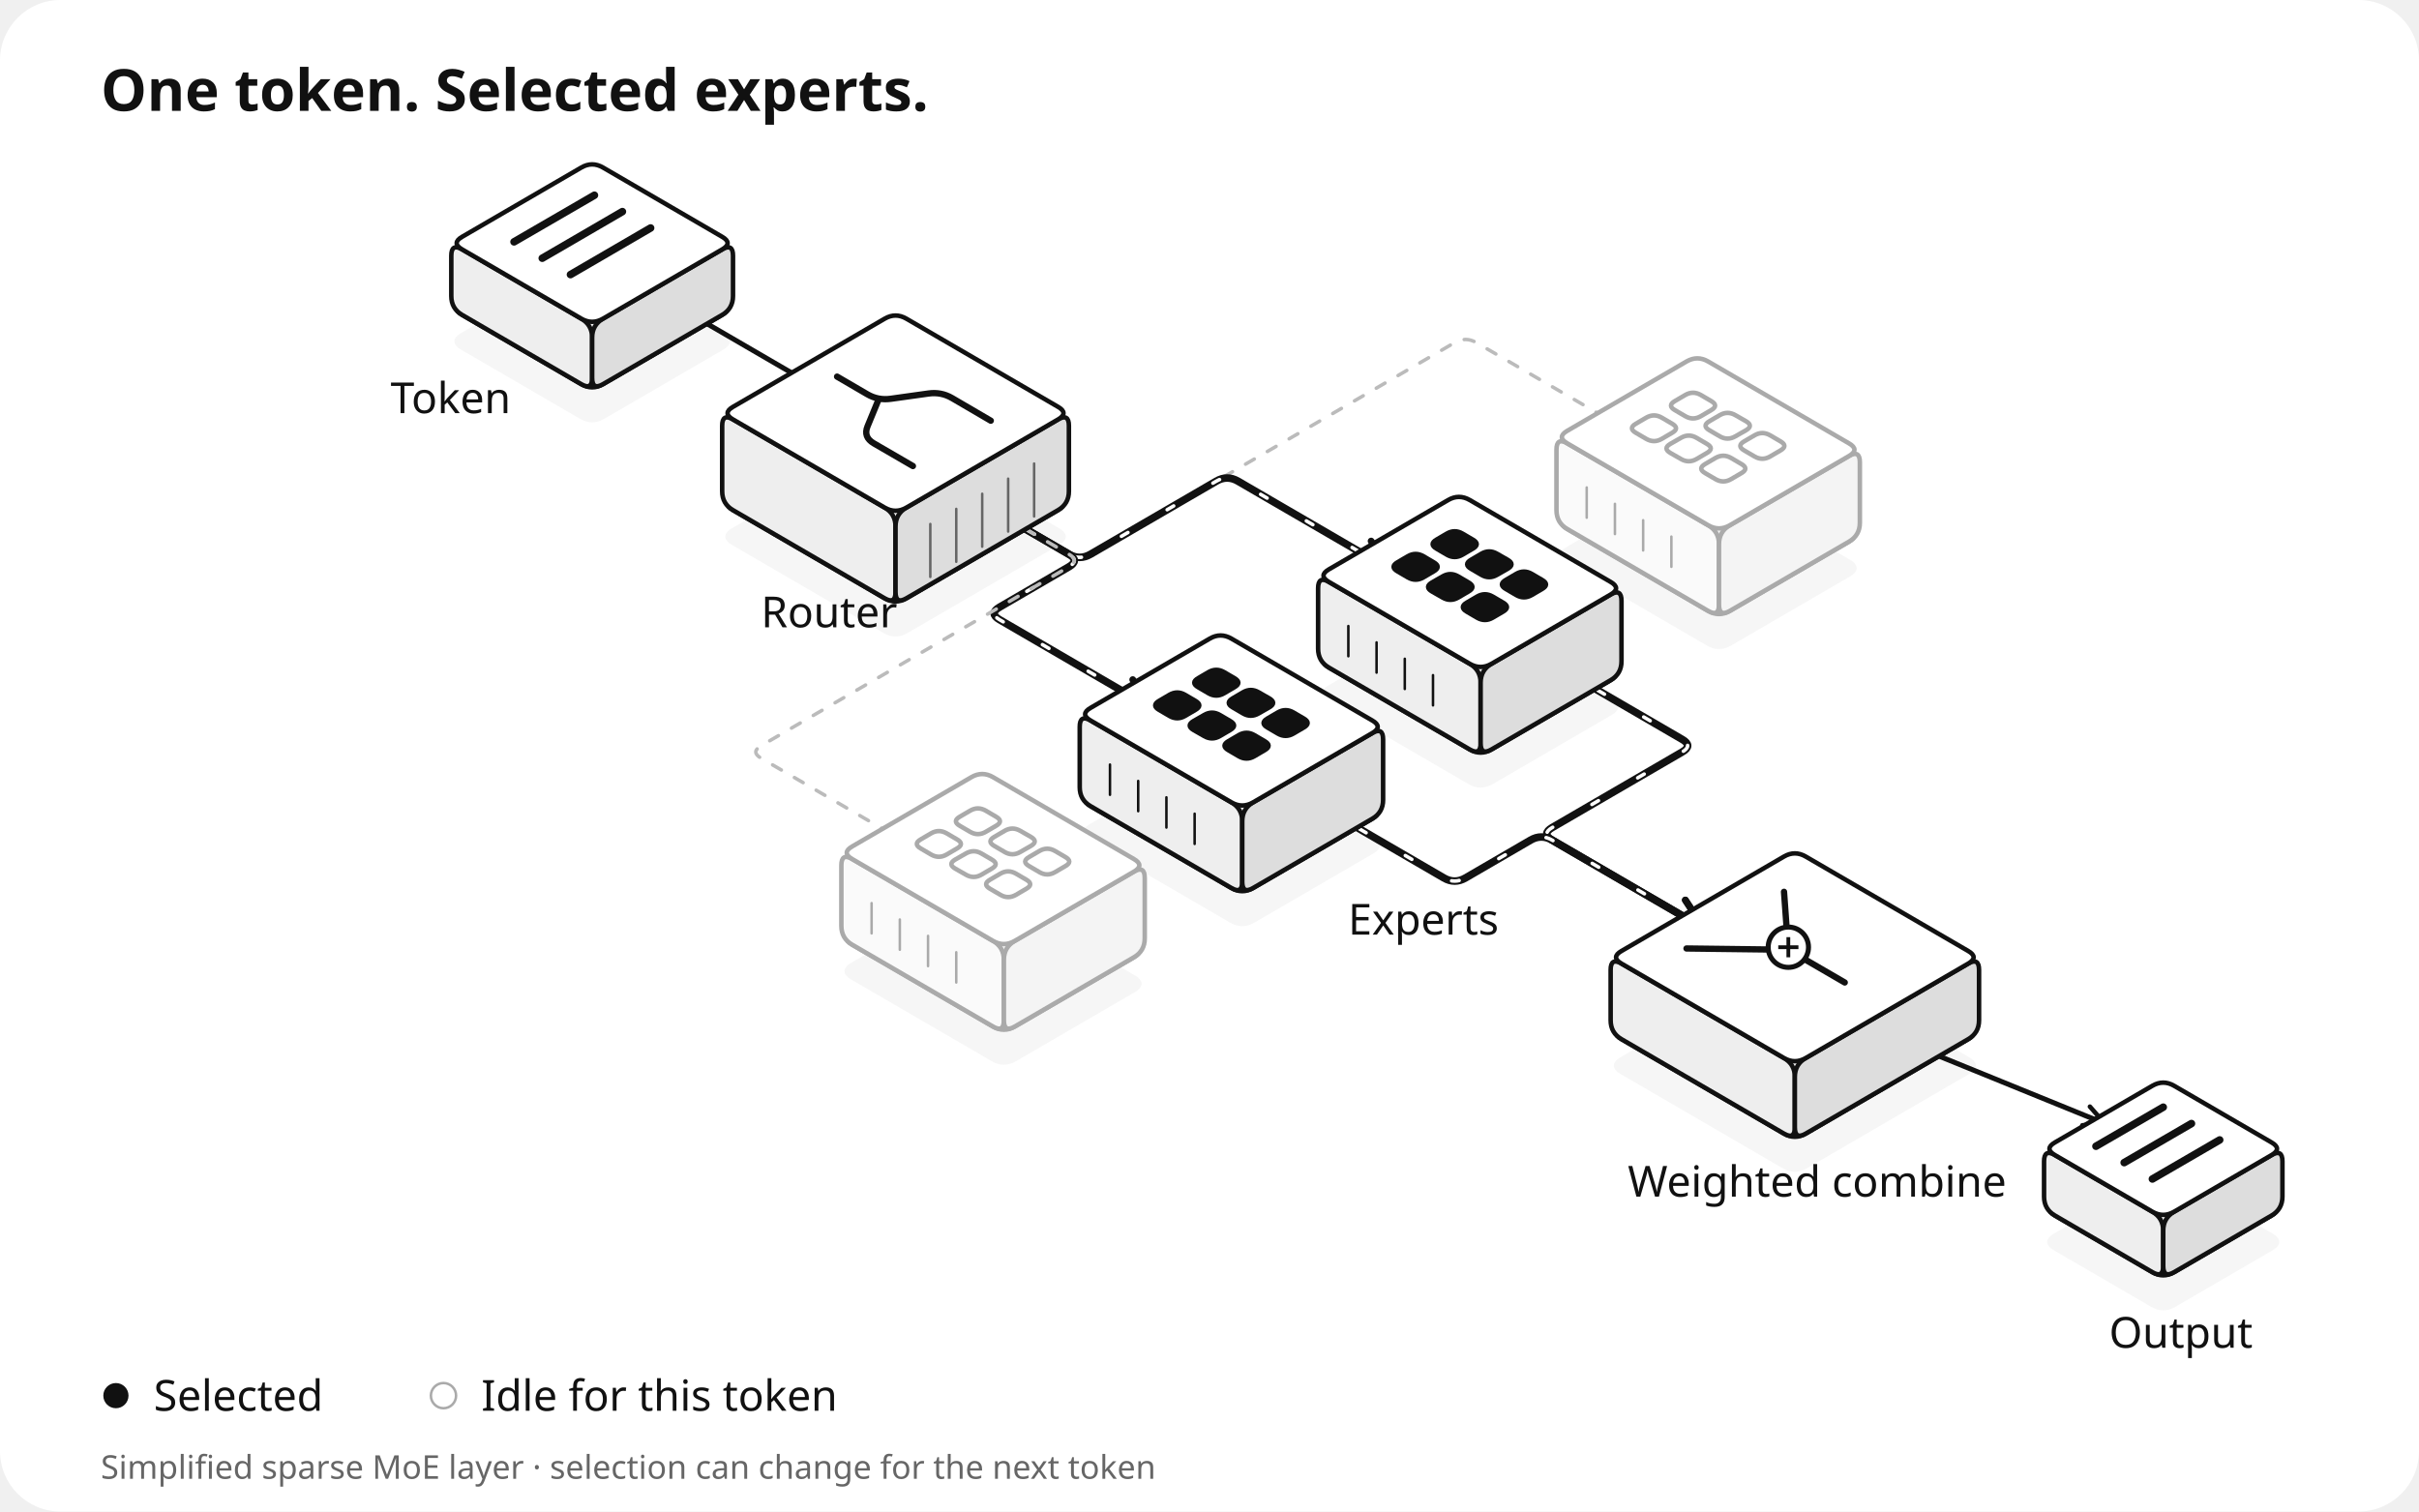
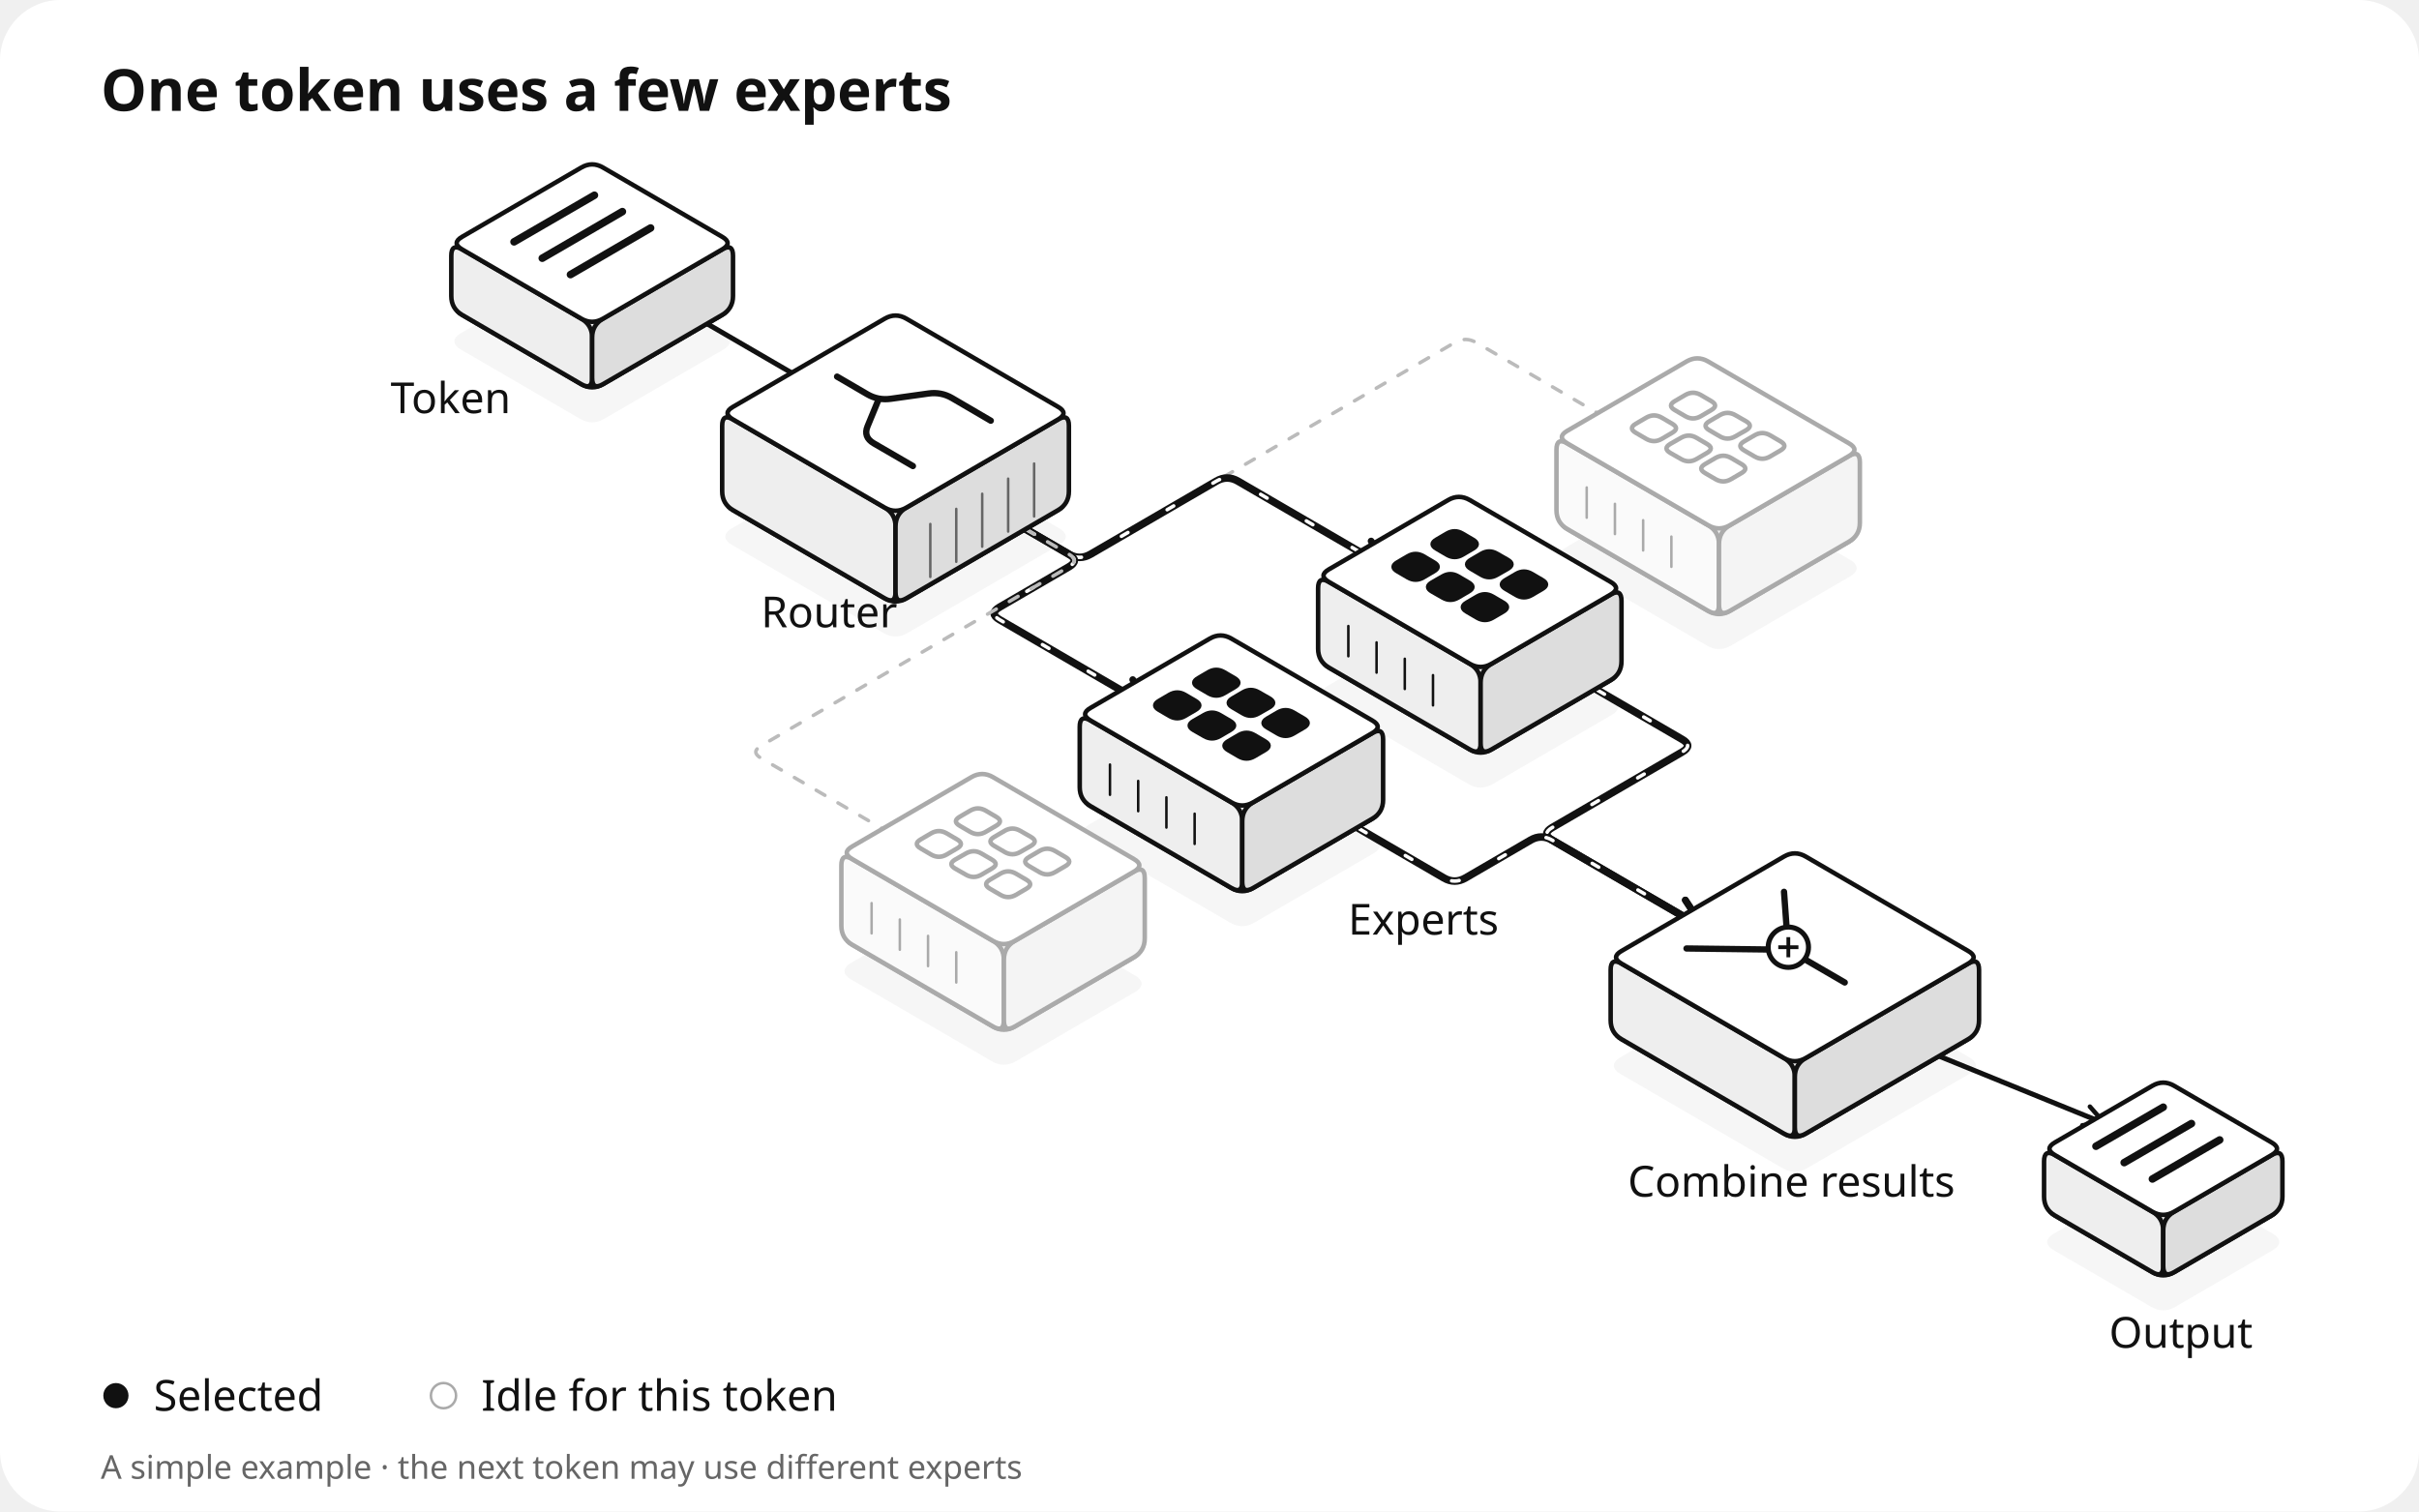
<svg xmlns="http://www.w3.org/2000/svg" viewBox="0 0 960 600" role="img" aria-labelledby="title desc">
  <defs>
    <marker id="arrow" viewBox="0 0 10 10" refX="9" refY="5" markerWidth="5" markerHeight="5" orient="auto">
      <path d="M1 1 9 5 1 9" fill="none" stroke="#111" stroke-width="1.8" stroke-linecap="round" stroke-linejoin="round" />
    </marker>
    <style>text{font:500 17px system-ui,sans-serif;fill:#111}.heading{font-weight:650;font-size:23px}.flow{stroke-dasharray:3 18;animation:travel 2s linear infinite}@keyframes travel{to{stroke-dashoffset:-42}}@media(prefers-reduced-motion:reduce){.flow{animation:none}}</style>
  </defs>
  <rect width="960" height="600" rx="24" fill="#fff" />
-   <text x="40" y="44" class="heading">One token. Selected experts.</text>
+   <text x="40" y="44" class="heading">One token uses a few experts</text>
  <path d="M230.7,105.5 Q235.0,103.0 239.3,105.5 L286.6,133.0 Q290.9,135.5 286.6,138.0 L239.3,165.5 Q235.0,168.0 230.7,165.5 L183.4,138.0 Q179.1,135.5 183.4,133.0 Z" fill="#f6f6f6" stroke="#f6f6f6" stroke-width="1.8" />
  <path d="M351.1,175.5 Q355.4,173.0 359.7,175.5 L419.9,210.5 Q424.2,213.0 419.9,215.5 L359.7,250.5 Q355.4,253.0 351.1,250.5 L290.9,215.5 Q286.6,213.0 290.9,210.5 Z" fill="#f6f6f6" stroke="#f6f6f6" stroke-width="1.8" />
  <path d="M669.3,190.5 Q673.6,188.0 677.9,190.5 L733.8,223.0 Q738.1,225.5 733.8,228.0 L686.5,255.5 Q682.2,258.0 677.9,255.5 L622.0,223.0 Q617.7,220.5 622.0,218.0 Z" fill="#f6f6f6" stroke="#f6f6f6" stroke-width="1.8" />
  <path d="M574.7,245.5 Q579.0,243.0 583.3,245.5 L639.2,278.0 Q643.5,280.5 639.2,283.0 L591.9,310.5 Q587.6,313.0 583.3,310.5 L527.4,278.0 Q523.1,275.5 527.4,273.0 Z" fill="#f6f6f6" stroke="#f6f6f6" stroke-width="1.8" />
  <path d="M480.1,300.5 Q484.4,298.0 488.7,300.5 L544.6,333.0 Q548.9,335.5 544.6,338.0 L497.3,365.5 Q493.0,368.0 488.7,365.5 L432.8,333.0 Q428.5,330.5 432.8,328.0 Z" fill="#f6f6f6" stroke="#f6f6f6" stroke-width="1.8" />
  <path d="M385.5,355.5 Q389.8,353.0 394.1,355.5 L450.0,388.0 Q454.3,390.5 450.0,393.0 L402.7,420.5 Q398.4,423.0 394.1,420.5 L338.2,388.0 Q333.9,385.5 338.2,383.0 Z" fill="#f6f6f6" stroke="#f6f6f6" stroke-width="1.8" />
  <path d="M708.0,383.0 Q712.3,380.5 716.6,383.0 L781.1,420.5 Q785.4,423.0 781.1,425.5 L716.6,463.0 Q712.3,465.5 708.0,463.0 L643.5,425.5 Q639.2,423.0 643.5,420.5 Z" fill="#f6f6f6" stroke="#f6f6f6" stroke-width="1.8" />
  <path d="M854.2,468.0 Q858.5,465.5 862.8,468.0 L901.5,490.5 Q905.8,493.0 901.5,495.5 L862.8,518.0 Q858.5,520.5 854.2,518.0 L815.5,495.5 Q811.2,493.0 815.5,490.5 Z" fill="#f6f6f6" stroke="#f6f6f6" stroke-width="1.8" />
  <path d="M263.4,118.5 L327.9,156.0" fill="none" stroke="#111" stroke-width="2" stroke-linejoin="round" stroke-linecap="round" marker-end="url(#arrow)" />
  <path d="M389.8,200.0 L424.2,220.0 Q428.5,222.5 432.8,220.0 L577.3,136.0 Q581.6,133.5 585.9,136.0 L646.1,171.0" fill="none" stroke="#bbb" stroke-width="1.4" stroke-linejoin="round" stroke-linecap="round" stroke-dasharray="4 6" />
  <path d="M389.8,200.0 L424.2,220.0 Q428.5,222.5 432.8,220.0 L482.7,191.0 Q487.0,188.5 491.3,191.0 L551.5,226.0" fill="none" stroke="#111" stroke-width="3" stroke-linejoin="round" stroke-linecap="round" marker-end="url(#arrow)" />
  <path d="M389.8,200.0 L424.2,220.0 Q428.5,222.5 432.8,220.0 L482.7,191.0 Q487.0,188.5 491.3,191.0 L551.5,226.0" fill="none" stroke="#fff" stroke-width="1.4" stroke-linejoin="round" stroke-linecap="round" class="flow" />
  <path d="M616.0,263.5 L667.6,293.5 Q671.9,296.0 667.6,298.5 L616.0,328.5 Q611.7,331.0 616.0,333.5 L676.2,368.5" fill="none" stroke="#111" stroke-width="3" stroke-linejoin="round" stroke-linecap="round" marker-end="url(#arrow)" />
  <path d="M616.0,263.5 L667.6,293.5 Q671.9,296.0 667.6,298.5 L616.0,328.5 Q611.7,331.0 616.0,333.5 L676.2,368.5" fill="none" stroke="#fff" stroke-width="1.4" stroke-linejoin="round" stroke-linecap="round" class="flow" />
  <path d="M389.8,200.0 L424.2,220.0 Q428.5,222.5 424.2,225.0 L396.7,241.0 Q392.4,243.5 396.7,246.0 L456.9,281.0" fill="none" stroke="#111" stroke-width="3" stroke-linejoin="round" stroke-linecap="round" marker-end="url(#arrow)" />
  <path d="M389.8,200.0 L424.2,220.0 Q428.5,222.5 424.2,225.0 L396.7,241.0 Q392.4,243.5 396.7,246.0 L456.9,281.0" fill="none" stroke="#fff" stroke-width="1.4" stroke-linejoin="round" stroke-linecap="round" class="flow" />
  <path d="M521.4,318.5 L573.0,348.5 Q577.3,351.0 581.6,348.5 L607.4,333.5 Q611.7,331.0 616.0,333.5 L676.2,368.5" fill="none" stroke="#111" stroke-width="3" stroke-linejoin="round" stroke-linecap="round" marker-end="url(#arrow)" />
  <path d="M521.4,318.5 L573.0,348.5 Q577.3,351.0 581.6,348.5 L607.4,333.5 Q611.7,331.0 616.0,333.5 L676.2,368.5" fill="none" stroke="#fff" stroke-width="1.4" stroke-linejoin="round" stroke-linecap="round" class="flow" />
  <path d="M389.8,200.0 L424.2,220.0 Q428.5,222.5 424.2,225.0 L302.1,296.0 Q297.8,298.5 302.1,301.0 L362.3,336.0" fill="none" stroke="#bbb" stroke-width="1.4" stroke-linejoin="round" stroke-linecap="round" stroke-dasharray="4 6" />
  <path d="M749.3,411.0 L835.3,446.0" fill="none" stroke="#111" stroke-width="2" stroke-linejoin="round" stroke-linecap="round" marker-end="url(#arrow)" />
  <path d="M230.7,92.5 Q235.0,90.0 239.3,92.5 L286.6,120.0 Q290.9,122.5 286.6,125.0 L239.3,152.5 Q235.0,155.0 230.7,152.5 L183.4,125.0 Q179.1,122.5 183.4,120.0 Z" fill="#f5f5f5" stroke="#111" stroke-width="1.8" />
  <path d="M179.1,117.5 Q179.1,122.5 183.4,125.0 L230.7,152.5 Q235.0,155.0 235.0,150.0 L235.0,134.0 Q235.0,129.0 230.7,126.5 L183.4,99.0 Q179.1,96.5 179.1,101.5 Z" fill="#eee" stroke="#111" stroke-width="1.8" />
  <path d="M290.9,117.5 Q290.9,122.5 286.6,125.0 L239.3,152.5 Q235.0,155.0 235.0,150.0 L235.0,134.0 Q235.0,129.0 239.3,126.5 L286.6,99.0 Q290.9,96.5 290.9,101.5 Z" fill="#ddd" stroke="#111" stroke-width="1.8" />
  <path d="M230.7,66.5 Q235.0,64.0 239.3,66.5 L286.6,94.0 Q290.9,96.5 286.6,99.0 L239.3,126.5 Q235.0,129.0 230.7,126.5 L183.4,99.0 Q179.1,96.5 183.4,94.0 Z" fill="#fff" stroke="#111" stroke-width="1.8" />
  <path d="M235.9,77.5 L204.0,96.0" fill="none" stroke="#111" stroke-width="3" stroke-linejoin="round" stroke-linecap="round" />
  <path d="M247.0,84.0 L215.2,102.5" fill="none" stroke="#111" stroke-width="3" stroke-linejoin="round" stroke-linecap="round" />
  <path d="M258.2,90.5 L226.4,109.0" fill="none" stroke="#111" stroke-width="3" stroke-linejoin="round" stroke-linecap="round" />
  <path d="M351.1,162.5 Q355.4,160.0 359.7,162.5 L419.9,197.5 Q424.2,200.0 419.9,202.5 L359.7,237.5 Q355.4,240.0 351.1,237.5 L290.9,202.5 Q286.6,200.0 290.9,197.5 Z" fill="#f5f5f5" stroke="#111" stroke-width="1.8" />
  <path d="M286.6,195.0 Q286.6,200.0 290.9,202.5 L351.1,237.5 Q355.4,240.0 355.4,235.0 L355.4,209.0 Q355.4,204.0 351.1,201.5 L290.9,166.5 Q286.6,164.0 286.6,169.0 Z" fill="#eee" stroke="#111" stroke-width="1.8" />
  <path d="M424.2,195.0 Q424.2,200.0 419.9,202.5 L359.7,237.5 Q355.4,240.0 355.4,235.0 L355.4,209.0 Q355.4,204.0 359.7,201.5 L419.9,166.5 Q424.2,164.0 424.2,169.0 Z" fill="#ddd" stroke="#111" stroke-width="1.8" />
  <path d="M351.1,126.5 Q355.4,124.0 359.7,126.5 L419.9,161.5 Q424.2,164.0 419.9,166.5 L359.7,201.5 Q355.4,204.0 351.1,201.5 L290.9,166.5 Q286.6,164.0 290.9,161.5 Z" fill="#fff" stroke="#111" stroke-width="1.8" />
  <path d="M410.4,205.0 L410.4,184.0" fill="none" stroke="#666" stroke-width="1" stroke-linejoin="round" stroke-linecap="round" />
  <path d="M400.1,211.0 L400.1,190.0" fill="none" stroke="#666" stroke-width="1" stroke-linejoin="round" stroke-linecap="round" />
  <path d="M389.8,217.0 L389.8,196.0" fill="none" stroke="#666" stroke-width="1" stroke-linejoin="round" stroke-linecap="round" />
  <path d="M379.5,223.0 L379.5,202.0" fill="none" stroke="#666" stroke-width="1" stroke-linejoin="round" stroke-linecap="round" />
  <path d="M369.2,229.0 L369.2,208.0" fill="none" stroke="#666" stroke-width="1" stroke-linejoin="round" stroke-linecap="round" />
  <path d="M332.2,149.5 L344.2,156.5 Q348.5,159.0 353.5,158.3 L368.5,156.2 Q373.5,155.5 377.8,158.0 L393.2,167.0" fill="none" stroke="#111" stroke-width="2.5" stroke-linejoin="round" stroke-linecap="round" />
  <path d="M348.5,159.0 L344.3,169.2 Q342.5,173.5 346.8,176.0 L362.3,185.0" fill="none" stroke="#111" stroke-width="2.5" stroke-linejoin="round" stroke-linecap="round" />
  <path d="M669.3,177.5 Q673.6,175.0 677.9,177.5 L733.8,210.0 Q738.1,212.5 733.8,215.0 L686.5,242.5 Q682.2,245.0 677.9,242.5 L622.0,210.0 Q617.7,207.5 622.0,205.0 Z" fill="#f5f5f5" stroke="#aaa" stroke-width="1.8" />
  <path d="M617.7,202.5 Q617.7,207.5 622.0,210.0 L677.9,242.5 Q682.2,245.0 682.2,240.0 L682.2,216.0 Q682.2,211.0 677.9,208.5 L622.0,176.0 Q617.7,173.5 617.7,178.5 Z" fill="#fafafa" stroke="#aaa" stroke-width="1.8" />
  <path d="M738.1,207.5 Q738.1,212.5 733.8,215.0 L686.5,242.5 Q682.2,245.0 682.2,240.0 L682.2,216.0 Q682.2,211.0 686.5,208.5 L733.8,181.0 Q738.1,178.5 738.1,183.5 Z" fill="#f4f4f4" stroke="#aaa" stroke-width="1.8" />
  <path d="M669.3,143.5 Q673.6,141.0 677.9,143.5 L733.8,176.0 Q738.1,178.5 733.8,181.0 L686.5,208.5 Q682.2,211.0 677.9,208.5 L622.0,176.0 Q617.7,173.5 622.0,171.0 Z" fill="#fff" stroke="#aaa" stroke-width="1.8" />
  <path d="M668.8,156.8 Q671.9,155.0 675.0,156.8 L679.1,159.2 Q682.2,161.0 679.1,162.8 L675.0,165.2 Q671.9,167.0 668.8,165.2 L664.7,162.8 Q661.6,161.0 664.7,159.2 Z" fill="#fff" stroke="#aaa" stroke-width="1.8" />
  <path d="M653.3,165.8 Q656.4,164.0 659.5,165.8 L663.6,168.2 Q666.7,170.0 663.6,171.8 L659.5,174.2 Q656.4,176.0 653.3,174.2 L649.2,171.8 Q646.1,170.0 649.2,168.2 Z" fill="#fff" stroke="#aaa" stroke-width="1.8" />
  <path d="M682.5,164.8 Q685.6,163.0 688.7,164.8 L692.9,167.2 Q696.0,169.0 692.9,170.8 L688.7,173.2 Q685.6,175.0 682.5,173.2 L678.4,170.8 Q675.3,169.0 678.4,167.2 Z" fill="#fff" stroke="#aaa" stroke-width="1.8" />
  <path d="M667.1,173.8 Q670.2,172.0 673.3,173.8 L677.4,176.2 Q680.5,178.0 677.4,179.8 L673.3,182.2 Q670.2,184.0 667.1,182.2 L662.9,179.8 Q659.8,178.0 662.9,176.2 Z" fill="#fff" stroke="#aaa" stroke-width="1.8" />
  <path d="M696.3,172.8 Q699.4,171.0 702.5,172.8 L706.6,175.2 Q709.7,177.0 706.6,178.8 L702.5,181.2 Q699.4,183.0 696.3,181.2 L692.2,178.8 Q689.1,177.0 692.2,175.2 Z" fill="#fff" stroke="#aaa" stroke-width="1.8" />
  <path d="M680.8,181.8 Q683.9,180.0 687.0,181.8 L691.1,184.2 Q694.2,186.0 691.1,187.8 L687.0,190.2 Q683.9,192.0 680.8,190.2 L676.7,187.8 Q673.6,186.0 676.7,184.2 Z" fill="#fff" stroke="#aaa" stroke-width="1.8" />
  <path d="M629.7,205.5 L629.7,193.5" fill="none" stroke="#aaa" stroke-width="1" stroke-linejoin="round" stroke-linecap="round" />
  <path d="M640.9,212.0 L640.9,200.0" fill="none" stroke="#aaa" stroke-width="1" stroke-linejoin="round" stroke-linecap="round" />
  <path d="M652.1,218.5 L652.1,206.5" fill="none" stroke="#aaa" stroke-width="1" stroke-linejoin="round" stroke-linecap="round" />
  <path d="M663.3,225.0 L663.3,213.0" fill="none" stroke="#aaa" stroke-width="1" stroke-linejoin="round" stroke-linecap="round" />
  <path d="M574.7,232.5 Q579.0,230.0 583.3,232.5 L639.2,265.0 Q643.5,267.5 639.2,270.0 L591.9,297.5 Q587.6,300.0 583.3,297.5 L527.4,265.0 Q523.1,262.5 527.4,260.0 Z" fill="#f5f5f5" stroke="#111" stroke-width="1.8" />
  <path d="M523.1,257.5 Q523.1,262.5 527.4,265.0 L583.3,297.5 Q587.6,300.0 587.6,295.0 L587.6,271.0 Q587.6,266.0 583.3,263.5 L527.4,231.0 Q523.1,228.5 523.1,233.5 Z" fill="#eee" stroke="#111" stroke-width="1.8" />
  <path d="M643.5,262.5 Q643.5,267.5 639.2,270.0 L591.9,297.5 Q587.6,300.0 587.6,295.0 L587.6,271.0 Q587.6,266.0 591.9,263.5 L639.2,236.0 Q643.5,233.5 643.5,238.5 Z" fill="#ddd" stroke="#111" stroke-width="1.8" />
  <path d="M574.7,198.5 Q579.0,196.0 583.3,198.5 L639.2,231.0 Q643.5,233.5 639.2,236.0 L591.9,263.5 Q587.6,266.0 583.3,263.5 L527.4,231.0 Q523.1,228.5 527.4,226.0 Z" fill="#fff" stroke="#111" stroke-width="1.8" />
  <path d="M574.2,211.8 Q577.3,210.0 580.4,211.8 L584.5,214.2 Q587.6,216.0 584.5,217.8 L580.4,220.2 Q577.3,222.0 574.2,220.2 L570.1,217.8 Q567.0,216.0 570.1,214.2 Z" fill="#111" stroke="#111" stroke-width="1.8" />
  <path d="M558.7,220.8 Q561.8,219.0 564.9,220.8 L569.0,223.2 Q572.1,225.0 569.0,226.8 L564.9,229.2 Q561.8,231.0 558.7,229.2 L554.6,226.8 Q551.5,225.0 554.6,223.2 Z" fill="#111" stroke="#111" stroke-width="1.8" />
  <path d="M587.9,219.8 Q591.0,218.0 594.1,219.8 L598.3,222.2 Q601.4,224.0 598.3,225.8 L594.1,228.2 Q591.0,230.0 587.9,228.2 L583.8,225.8 Q580.7,224.0 583.8,222.2 Z" fill="#111" stroke="#111" stroke-width="1.8" />
  <path d="M572.5,228.8 Q575.6,227.0 578.7,228.8 L582.8,231.2 Q585.9,233.0 582.8,234.8 L578.7,237.2 Q575.6,239.0 572.5,237.2 L568.3,234.8 Q565.2,233.0 568.3,231.2 Z" fill="#111" stroke="#111" stroke-width="1.8" />
  <path d="M601.7,227.8 Q604.8,226.0 607.9,227.8 L612.0,230.2 Q615.1,232.0 612.0,233.8 L607.9,236.2 Q604.8,238.0 601.7,236.2 L597.6,233.8 Q594.5,232.0 597.6,230.2 Z" fill="#111" stroke="#111" stroke-width="1.8" />
  <path d="M586.2,236.8 Q589.3,235.0 592.4,236.8 L596.5,239.2 Q599.6,241.0 596.5,242.8 L592.4,245.2 Q589.3,247.0 586.2,245.2 L582.1,242.8 Q579.0,241.0 582.1,239.2 Z" fill="#111" stroke="#111" stroke-width="1.8" />
  <path d="M535.1,260.5 L535.1,248.5" fill="none" stroke="#111" stroke-width="1" stroke-linejoin="round" stroke-linecap="round" />
  <path d="M546.3,267.0 L546.3,255.0" fill="none" stroke="#111" stroke-width="1" stroke-linejoin="round" stroke-linecap="round" />
  <path d="M557.5,273.5 L557.5,261.5" fill="none" stroke="#111" stroke-width="1" stroke-linejoin="round" stroke-linecap="round" />
  <path d="M568.7,280.0 L568.7,268.0" fill="none" stroke="#111" stroke-width="1" stroke-linejoin="round" stroke-linecap="round" />
  <path d="M480.1,287.5 Q484.4,285.0 488.7,287.5 L544.6,320.0 Q548.9,322.5 544.6,325.0 L497.3,352.5 Q493.0,355.0 488.7,352.5 L432.8,320.0 Q428.5,317.5 432.8,315.0 Z" fill="#f5f5f5" stroke="#111" stroke-width="1.8" />
  <path d="M428.5,312.5 Q428.5,317.5 432.8,320.0 L488.7,352.5 Q493.0,355.0 493.0,350.0 L493.0,326.0 Q493.0,321.0 488.7,318.5 L432.8,286.0 Q428.5,283.5 428.5,288.5 Z" fill="#eee" stroke="#111" stroke-width="1.8" />
  <path d="M548.9,317.5 Q548.9,322.5 544.6,325.0 L497.3,352.5 Q493.0,355.0 493.0,350.0 L493.0,326.0 Q493.0,321.0 497.3,318.5 L544.6,291.0 Q548.9,288.5 548.9,293.5 Z" fill="#ddd" stroke="#111" stroke-width="1.8" />
  <path d="M480.1,253.5 Q484.4,251.0 488.7,253.5 L544.6,286.0 Q548.9,288.5 544.6,291.0 L497.3,318.5 Q493.0,321.0 488.7,318.5 L432.8,286.0 Q428.5,283.5 432.8,281.0 Z" fill="#fff" stroke="#111" stroke-width="1.8" />
  <path d="M479.6,266.8 Q482.7,265.0 485.8,266.8 L489.9,269.2 Q493.0,271.0 489.9,272.8 L485.8,275.2 Q482.7,277.0 479.6,275.2 L475.5,272.8 Q472.4,271.0 475.5,269.2 Z" fill="#111" stroke="#111" stroke-width="1.8" />
  <path d="M464.1,275.8 Q467.2,274.0 470.3,275.8 L474.4,278.2 Q477.5,280.0 474.4,281.8 L470.3,284.2 Q467.2,286.0 464.1,284.2 L460.0,281.8 Q456.9,280.0 460.0,278.2 Z" fill="#111" stroke="#111" stroke-width="1.8" />
  <path d="M493.3,274.8 Q496.4,273.0 499.5,274.8 L503.7,277.2 Q506.8,279.0 503.7,280.8 L499.5,283.2 Q496.4,285.0 493.3,283.2 L489.2,280.8 Q486.1,279.0 489.2,277.2 Z" fill="#111" stroke="#111" stroke-width="1.8" />
  <path d="M477.9,283.8 Q481.0,282.0 484.1,283.8 L488.2,286.2 Q491.3,288.0 488.2,289.8 L484.1,292.2 Q481.0,294.0 477.9,292.2 L473.7,289.8 Q470.6,288.0 473.7,286.2 Z" fill="#111" stroke="#111" stroke-width="1.8" />
  <path d="M507.1,282.8 Q510.2,281.0 513.3,282.8 L517.4,285.2 Q520.5,287.0 517.4,288.8 L513.3,291.2 Q510.2,293.0 507.1,291.2 L503.0,288.8 Q499.9,287.0 503.0,285.2 Z" fill="#111" stroke="#111" stroke-width="1.8" />
  <path d="M491.6,291.8 Q494.7,290.0 497.8,291.8 L501.9,294.2 Q505.0,296.0 501.9,297.8 L497.8,300.2 Q494.7,302.0 491.6,300.2 L487.5,297.8 Q484.4,296.0 487.5,294.2 Z" fill="#111" stroke="#111" stroke-width="1.8" />
  <path d="M440.5,315.5 L440.5,303.5" fill="none" stroke="#111" stroke-width="1" stroke-linejoin="round" stroke-linecap="round" />
  <path d="M451.7,322.0 L451.7,310.0" fill="none" stroke="#111" stroke-width="1" stroke-linejoin="round" stroke-linecap="round" />
  <path d="M462.9,328.5 L462.9,316.5" fill="none" stroke="#111" stroke-width="1" stroke-linejoin="round" stroke-linecap="round" />
  <path d="M474.1,335.0 L474.1,323.0" fill="none" stroke="#111" stroke-width="1" stroke-linejoin="round" stroke-linecap="round" />
  <path d="M385.5,342.5 Q389.8,340.0 394.1,342.5 L450.0,375.0 Q454.3,377.5 450.0,380.0 L402.7,407.5 Q398.4,410.0 394.1,407.5 L338.2,375.0 Q333.9,372.5 338.2,370.0 Z" fill="#f5f5f5" stroke="#aaa" stroke-width="1.8" />
  <path d="M333.9,367.5 Q333.9,372.5 338.2,375.0 L394.1,407.5 Q398.4,410.0 398.4,405.0 L398.4,381.0 Q398.4,376.0 394.1,373.5 L338.2,341.0 Q333.9,338.5 333.9,343.5 Z" fill="#fafafa" stroke="#aaa" stroke-width="1.8" />
  <path d="M454.3,372.5 Q454.3,377.5 450.0,380.0 L402.7,407.5 Q398.4,410.0 398.4,405.0 L398.4,381.0 Q398.4,376.0 402.7,373.5 L450.0,346.0 Q454.3,343.5 454.3,348.5 Z" fill="#f4f4f4" stroke="#aaa" stroke-width="1.8" />
  <path d="M385.5,308.5 Q389.8,306.0 394.1,308.5 L450.0,341.0 Q454.3,343.5 450.0,346.0 L402.7,373.5 Q398.4,376.0 394.1,373.5 L338.2,341.0 Q333.9,338.5 338.2,336.0 Z" fill="#fff" stroke="#aaa" stroke-width="1.8" />
  <path d="M385.0,321.8 Q388.1,320.0 391.2,321.8 L395.3,324.2 Q398.4,326.0 395.3,327.8 L391.2,330.2 Q388.1,332.0 385.0,330.2 L380.9,327.8 Q377.8,326.0 380.9,324.2 Z" fill="#fff" stroke="#aaa" stroke-width="1.8" />
  <path d="M369.5,330.8 Q372.6,329.0 375.7,330.8 L379.8,333.2 Q382.9,335.0 379.8,336.8 L375.7,339.2 Q372.6,341.0 369.5,339.2 L365.4,336.8 Q362.3,335.0 365.4,333.2 Z" fill="#fff" stroke="#aaa" stroke-width="1.8" />
  <path d="M398.7,329.8 Q401.8,328.0 404.9,329.8 L409.1,332.2 Q412.2,334.0 409.1,335.8 L404.9,338.2 Q401.8,340.0 398.7,338.2 L394.6,335.8 Q391.5,334.0 394.6,332.2 Z" fill="#fff" stroke="#aaa" stroke-width="1.8" />
  <path d="M383.3,338.8 Q386.4,337.0 389.5,338.8 L393.6,341.2 Q396.7,343.0 393.6,344.8 L389.5,347.2 Q386.4,349.0 383.3,347.2 L379.1,344.8 Q376.0,343.0 379.1,341.2 Z" fill="#fff" stroke="#aaa" stroke-width="1.8" />
  <path d="M412.5,337.8 Q415.6,336.0 418.7,337.8 L422.8,340.2 Q425.9,342.0 422.8,343.8 L418.7,346.2 Q415.6,348.0 412.5,346.2 L408.4,343.8 Q405.3,342.0 408.4,340.2 Z" fill="#fff" stroke="#aaa" stroke-width="1.8" />
  <path d="M397.0,346.8 Q400.1,345.0 403.2,346.8 L407.3,349.2 Q410.4,351.0 407.3,352.8 L403.2,355.2 Q400.1,357.0 397.0,355.2 L392.9,352.8 Q389.8,351.0 392.9,349.2 Z" fill="#fff" stroke="#aaa" stroke-width="1.8" />
  <path d="M345.9,370.5 L345.9,358.5" fill="none" stroke="#aaa" stroke-width="1" stroke-linejoin="round" stroke-linecap="round" />
  <path d="M357.1,377.0 L357.1,365.0" fill="none" stroke="#aaa" stroke-width="1" stroke-linejoin="round" stroke-linecap="round" />
  <path d="M368.3,383.5 L368.3,371.5" fill="none" stroke="#aaa" stroke-width="1" stroke-linejoin="round" stroke-linecap="round" />
  <path d="M379.5,390.0 L379.5,378.0" fill="none" stroke="#aaa" stroke-width="1" stroke-linejoin="round" stroke-linecap="round" />
  <path d="M708.0,370.0 Q712.3,367.5 716.6,370.0 L781.1,407.5 Q785.4,410.0 781.1,412.5 L716.6,450.0 Q712.3,452.5 708.0,450.0 L643.5,412.5 Q639.2,410.0 643.5,407.5 Z" fill="#f5f5f5" stroke="#111" stroke-width="1.8" />
  <path d="M639.2,405.0 Q639.2,410.0 643.5,412.5 L708.0,450.0 Q712.3,452.5 712.3,447.5 L712.3,427.5 Q712.3,422.5 708.0,420.0 L643.5,382.5 Q639.2,380.0 639.2,385.0 Z" fill="#eee" stroke="#111" stroke-width="1.8" />
  <path d="M785.4,405.0 Q785.4,410.0 781.1,412.5 L716.6,450.0 Q712.3,452.5 712.3,447.5 L712.3,427.5 Q712.3,422.5 716.6,420.0 L781.1,382.5 Q785.4,380.0 785.4,385.0 Z" fill="#ddd" stroke="#111" stroke-width="1.8" />
  <path d="M708.0,340.0 Q712.3,337.5 716.6,340.0 L781.1,377.5 Q785.4,380.0 781.1,382.5 L716.6,420.0 Q712.3,422.5 708.0,420.0 L643.5,382.5 Q639.2,380.0 643.5,377.5 Z" fill="#fff" stroke="#111" stroke-width="1.8" />
  <path d="M708.0,354.0 L709.3,372.0 Q709.7,377.0 714.0,379.5 L732.1,390.0" fill="none" stroke="#111" stroke-width="2.5" stroke-linejoin="round" stroke-linecap="round" />
  <path d="M669.3,376.5 L709.7,377.0" fill="none" stroke="#111" stroke-width="2.5" stroke-linejoin="round" stroke-linecap="round" />
  <circle cx="709.72" cy="376.0" r="8" fill="#fff" stroke="#111" stroke-width="2" />
  <path d="M705.72 376.0h8m-4-4v8" stroke="#111" stroke-width="1.5" />
  <path d="M854.2,455.0 Q858.5,452.5 862.8,455.0 L901.5,477.5 Q905.8,480.0 901.5,482.5 L862.8,505.0 Q858.5,507.5 854.2,505.0 L815.5,482.5 Q811.2,480.0 815.5,477.5 Z" fill="#f5f5f5" stroke="#111" stroke-width="1.8" />
  <path d="M811.2,475.0 Q811.2,480.0 815.5,482.5 L854.2,505.0 Q858.5,507.5 858.5,502.5 L858.5,488.5 Q858.5,483.5 854.2,481.0 L815.5,458.5 Q811.2,456.0 811.2,461.0 Z" fill="#eee" stroke="#111" stroke-width="1.8" />
  <path d="M905.8,475.0 Q905.8,480.0 901.5,482.5 L862.8,505.0 Q858.5,507.5 858.5,502.5 L858.5,488.5 Q858.5,483.5 862.8,481.0 L901.5,458.5 Q905.8,456.0 905.8,461.0 Z" fill="#ddd" stroke="#111" stroke-width="1.8" />
  <path d="M854.2,431.0 Q858.5,428.5 862.8,431.0 L901.5,453.5 Q905.8,456.0 901.5,458.5 L862.8,481.0 Q858.5,483.5 854.2,481.0 L815.5,458.5 Q811.2,456.0 815.5,453.5 Z" fill="#fff" stroke="#111" stroke-width="1.8" />
  <path d="M858.5,439.5 L831.8,455.0" fill="none" stroke="#111" stroke-width="3" stroke-linejoin="round" stroke-linecap="round" />
  <path d="M869.7,446.0 L843.0,461.5" fill="none" stroke="#111" stroke-width="3" stroke-linejoin="round" stroke-linecap="round" />
  <path d="M880.9,452.5 L854.2,468.0" fill="none" stroke="#111" stroke-width="3" stroke-linejoin="round" stroke-linecap="round" />
  <text x="155" y="164">Token</text>
  <text x="302" y="249">Router</text>
-   <text x="646" y="475">Weighted combine</text>
+   <text x="646" y="475">Combine results</text>
  <text x="837" y="535">Output</text>
  <text x="535" y="371">Experts</text>
  <circle cx="46" cy="554" r="5" fill="#111" />
  <text x="61" y="560">Selected</text>
  <circle cx="176" cy="554" r="5" fill="#fff" stroke="#aaa" />
  <text x="191" y="560">Idle for this token</text>
-   <text x="40" y="587" style="font-size:13px;fill:#666">Simplified sparse MoE layer · selection can change for the next token</text>
+   <text x="40" y="587" style="font-size:13px;fill:#666">A simple example · the next token may use different experts</text>
</svg>
